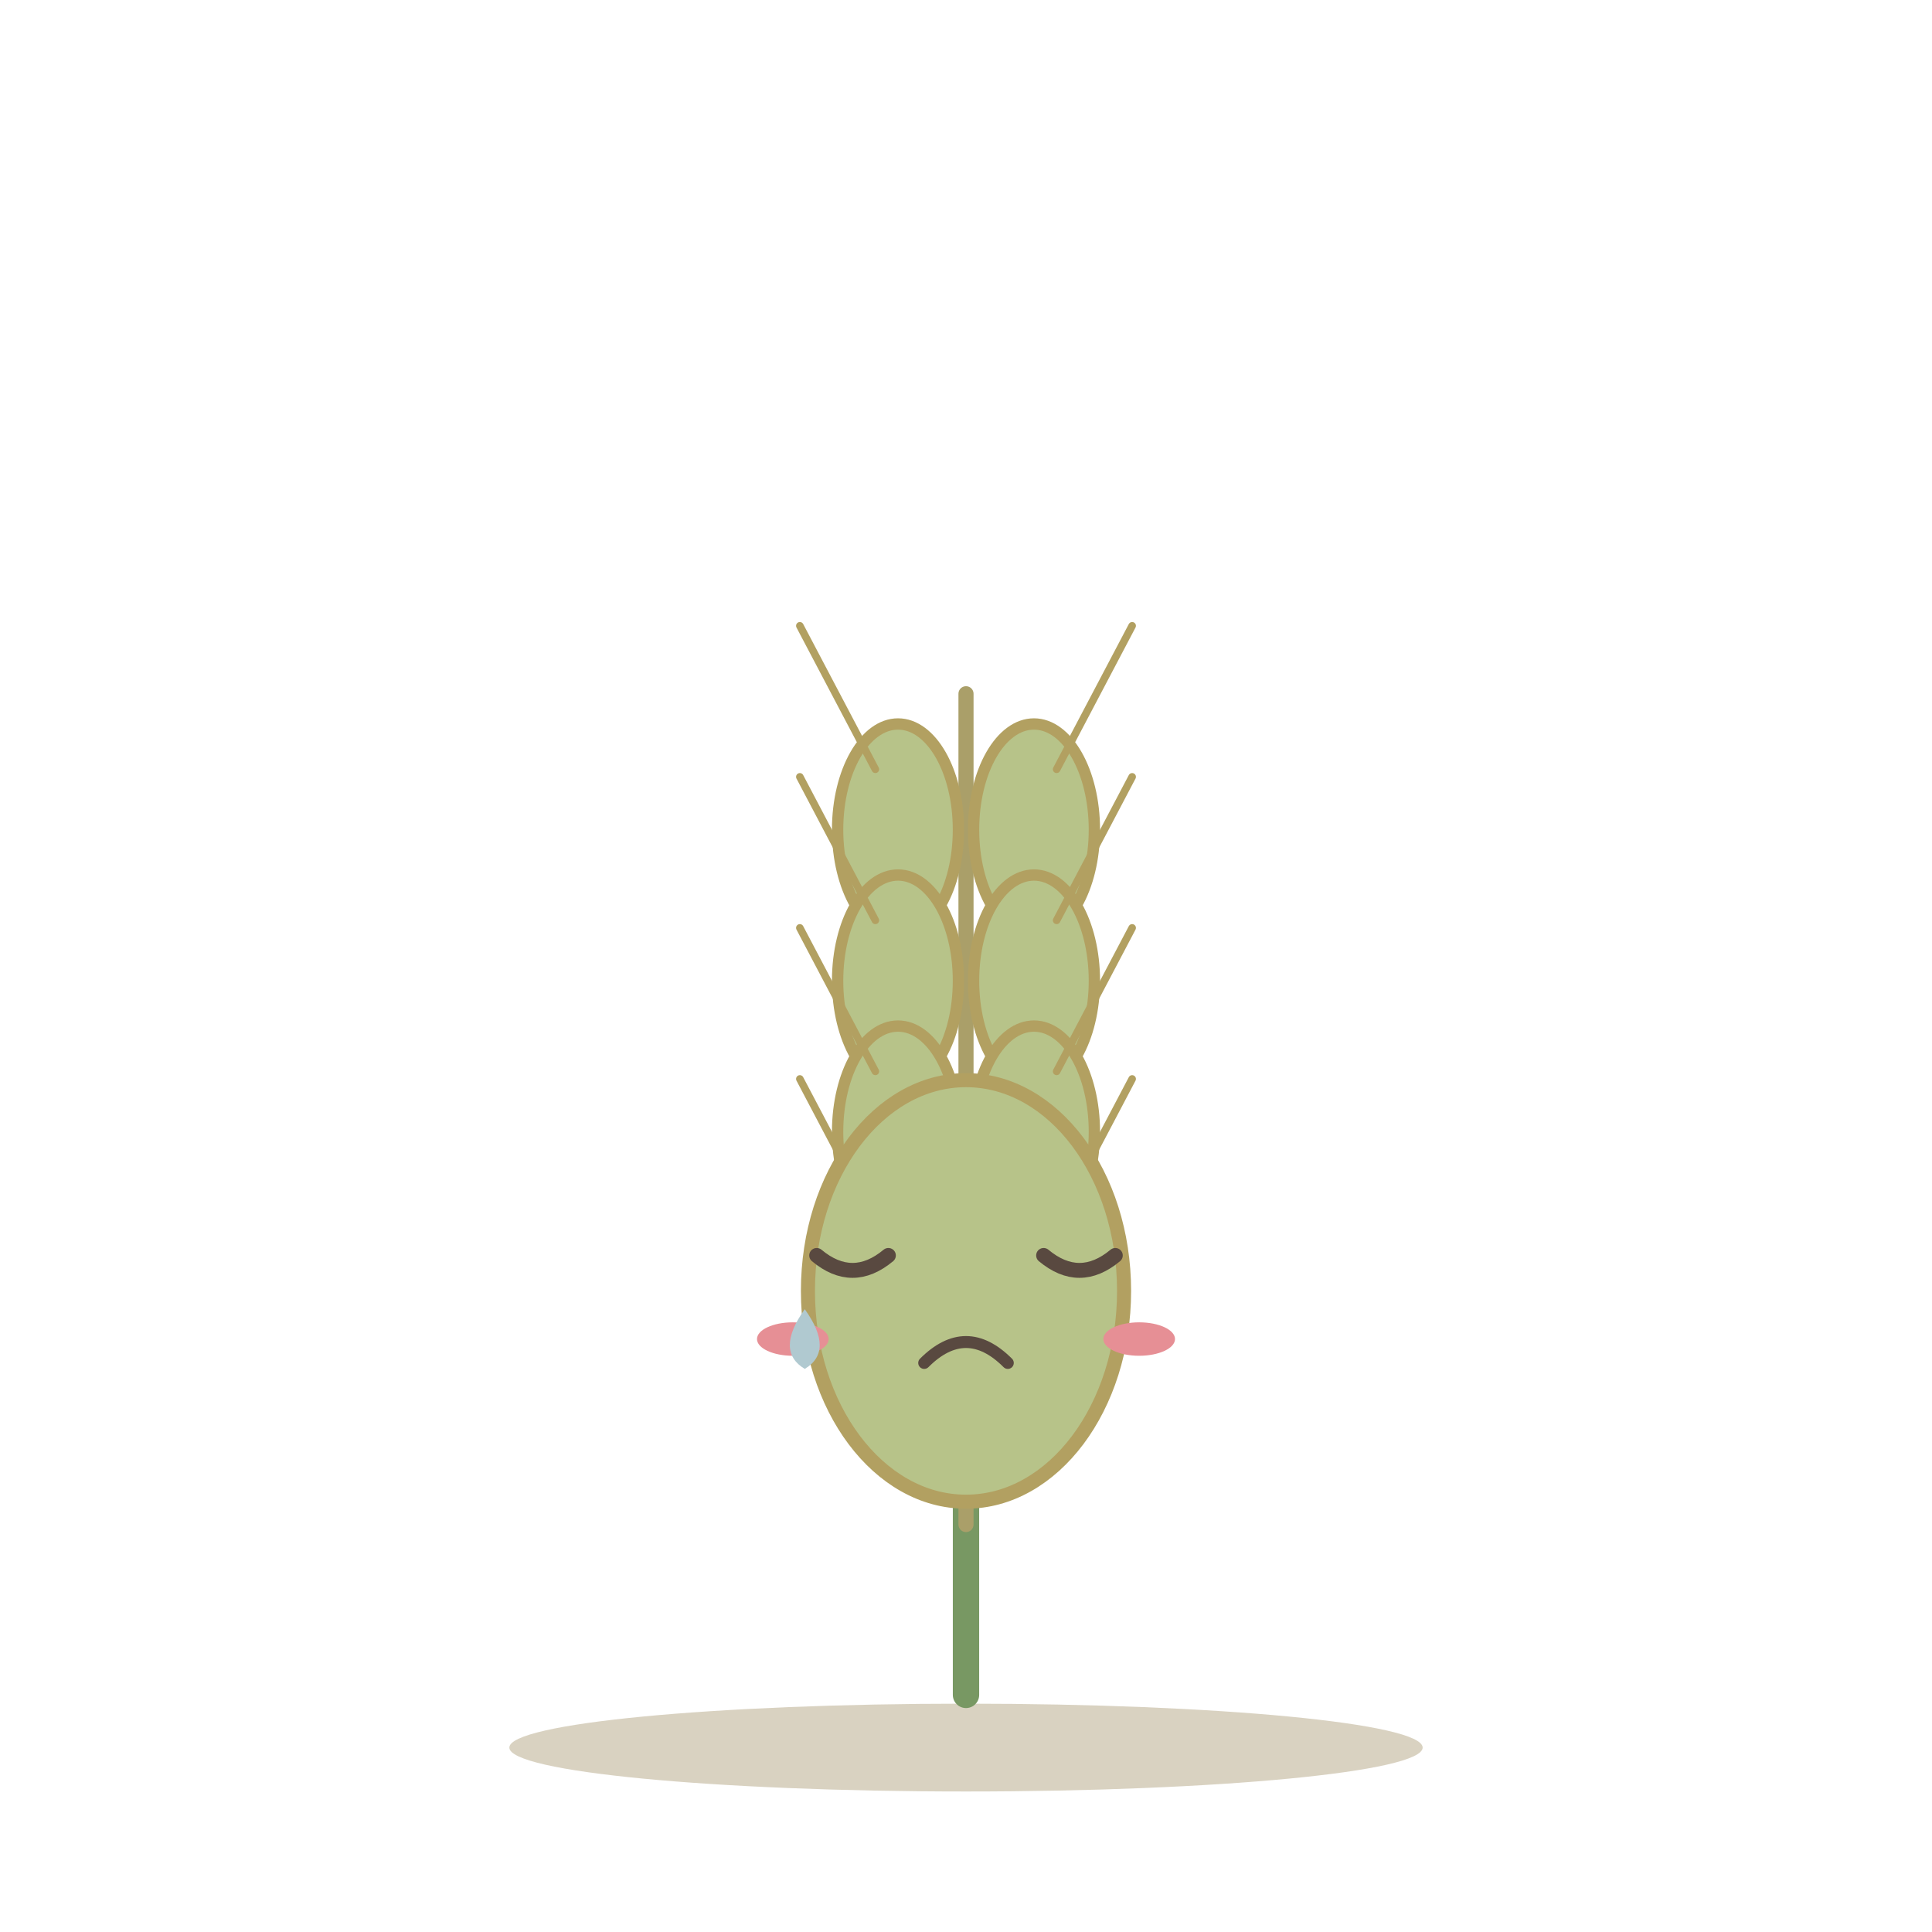
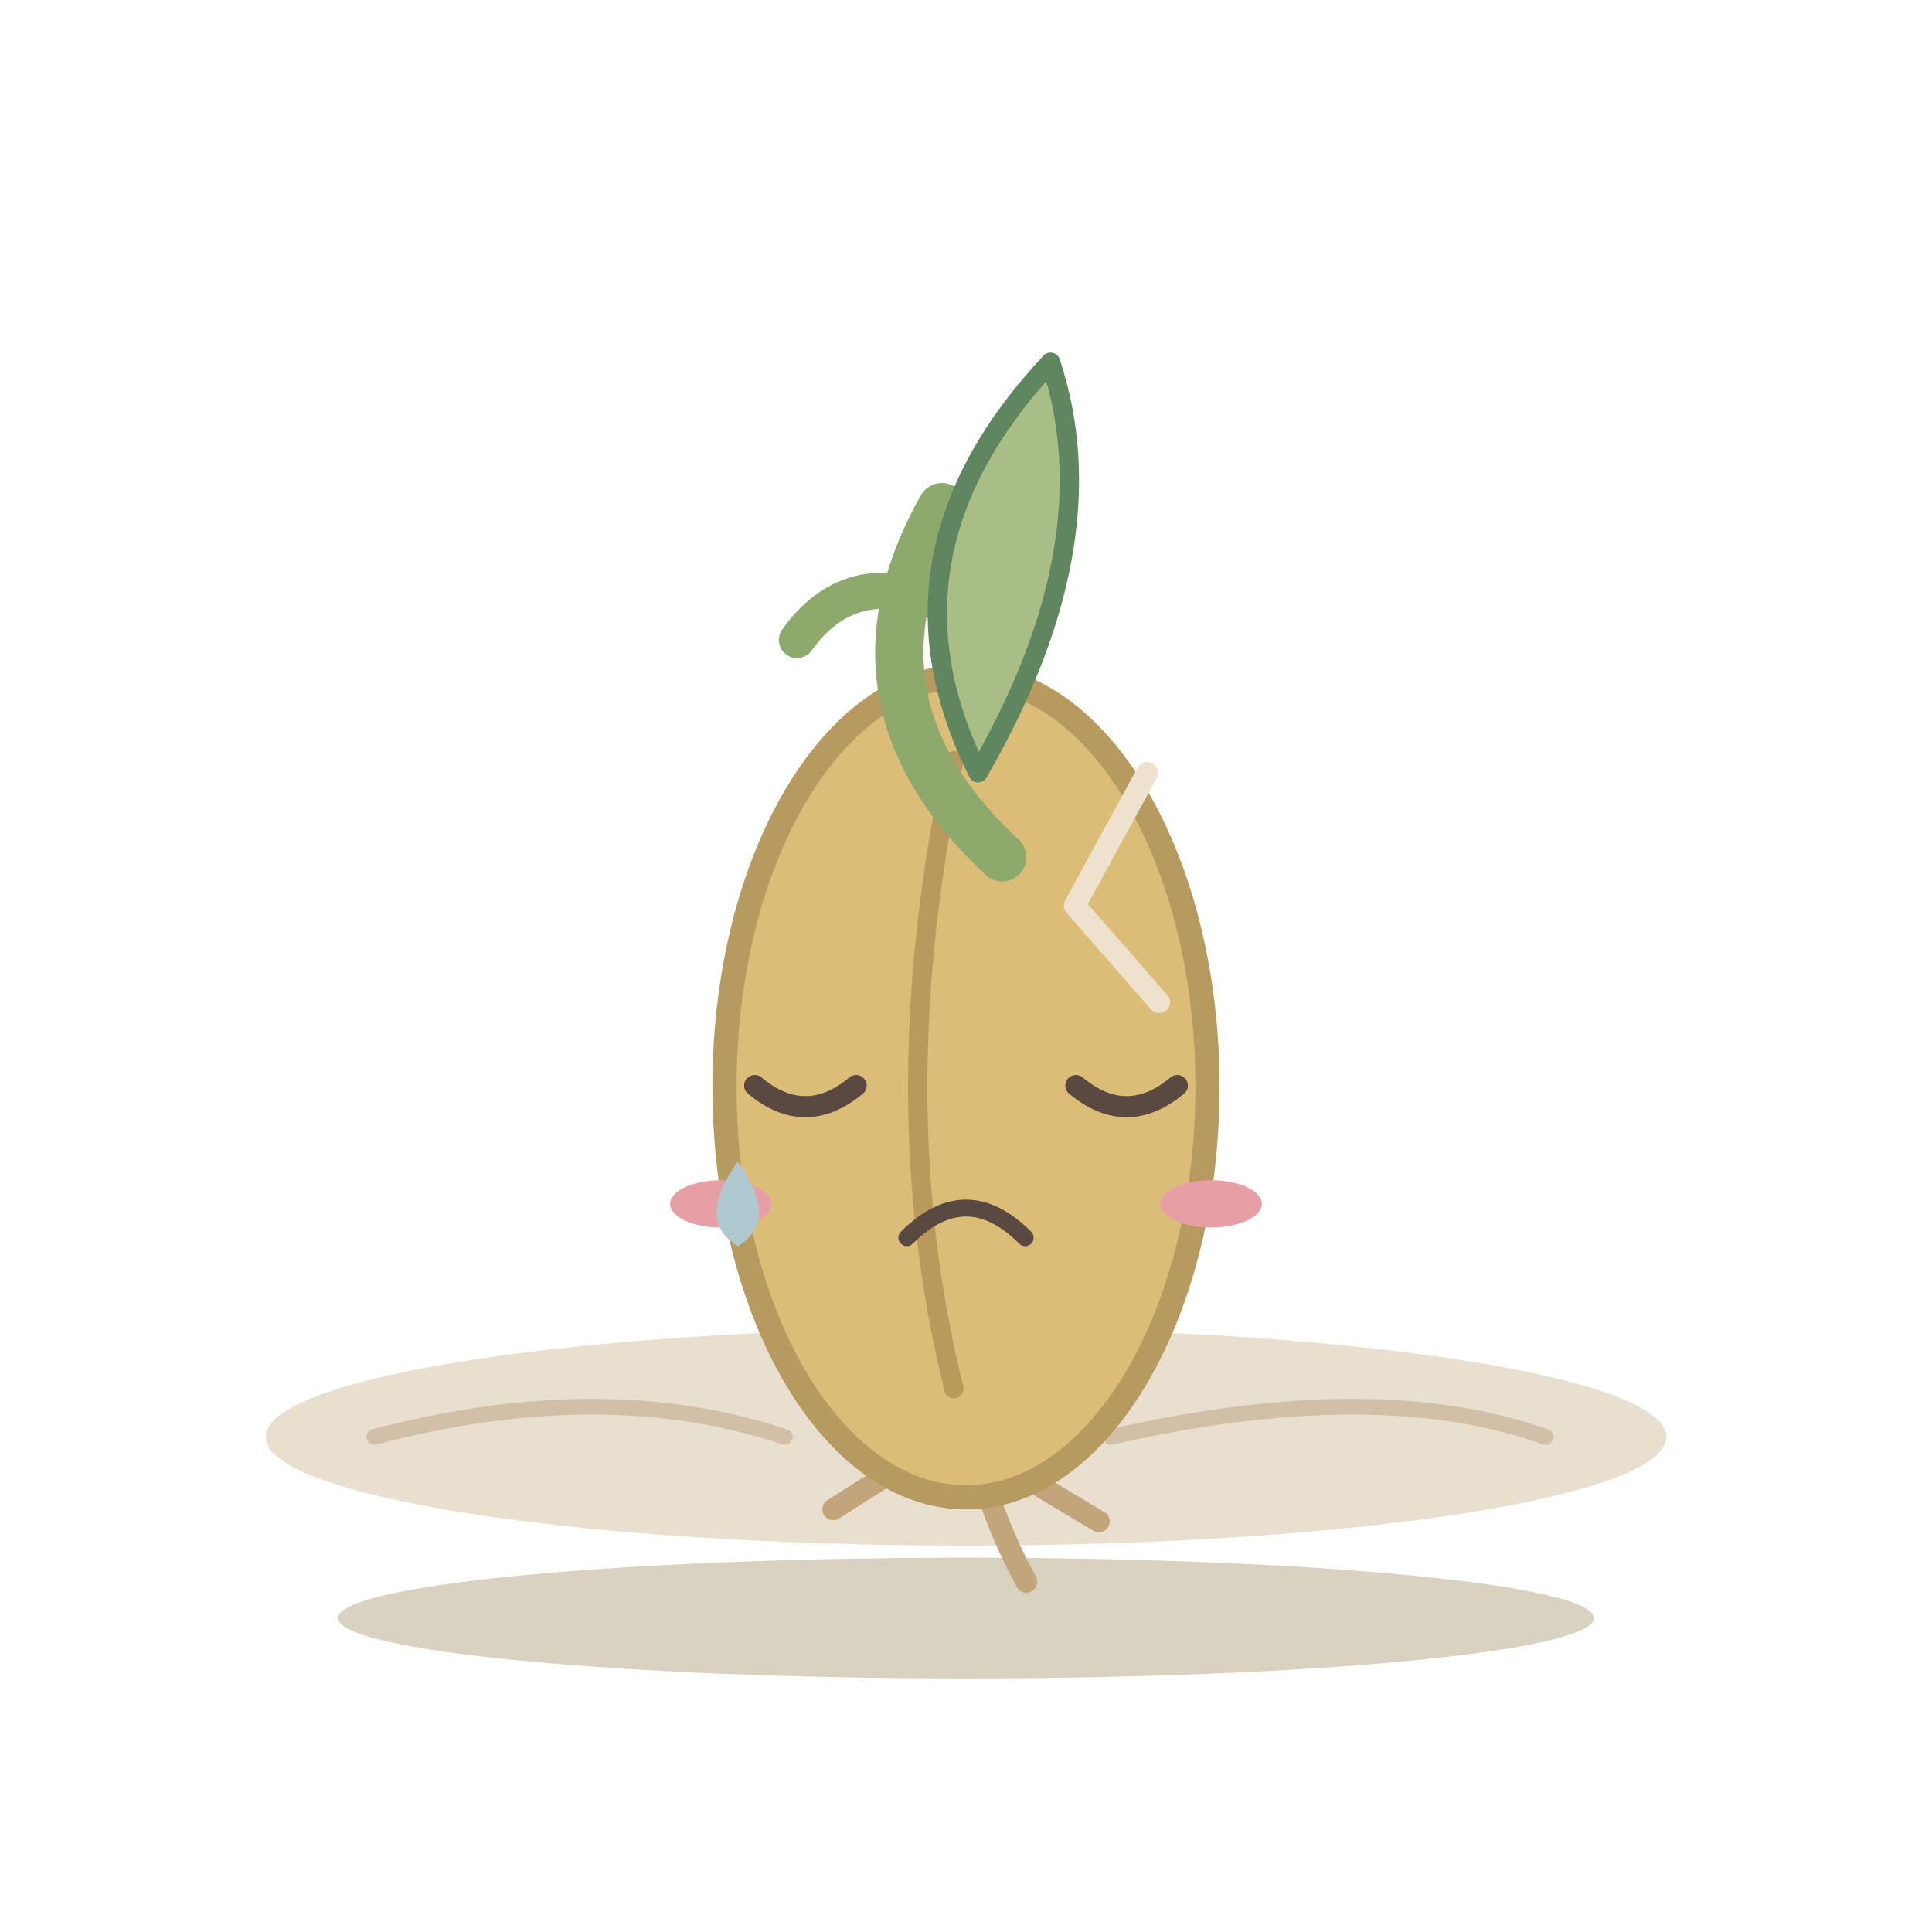
- <svg xmlns="http://www.w3.org/2000/svg" width="220" height="220" viewBox="0 0 220 220" role="img" data-character="barley" data-stage="2">
+ <svg xmlns="http://www.w3.org/2000/svg" width="220" height="220" viewBox="30 65 160 160" role="img" data-character="barley" data-stage="2">
  <ellipse cx="110" cy="199" rx="52" ry="5" fill="#d9d2c1" stroke="none" stroke-width="2" />
-   <path d="M110 161V193" fill="none" stroke="#789863" stroke-width="3" stroke-linecap="round" stroke-linejoin="round" />
-   <g transform="translate(110 122) scale(0.86)">
-     <path d="M0 60V-50" fill="none" stroke="#aa9f69" stroke-width="2" stroke-linecap="round" stroke-linejoin="round" />
-     <ellipse cx="-9" cy="-32" rx="8" ry="14" fill="#b7c389" stroke="#b2a061" stroke-width="1.5" />
-     <ellipse cx="9" cy="-32" rx="8" ry="14" fill="#b7c389" stroke="#b2a061" stroke-width="1.5" />
-     <path d="M-12 -40l-10-19m34 19 10-19" fill="none" stroke="#b2a061" stroke-width="1" stroke-linecap="round" stroke-linejoin="round" />
-     <ellipse cx="-9" cy="-12" rx="8" ry="14" fill="#b7c389" stroke="#b2a061" stroke-width="1.5" />
-     <ellipse cx="9" cy="-12" rx="8" ry="14" fill="#b7c389" stroke="#b2a061" stroke-width="1.5" />
-     <path d="M-12 -20l-10-19m34 19 10-19" fill="none" stroke="#b2a061" stroke-width="1" stroke-linecap="round" stroke-linejoin="round" />
-     <ellipse cx="-9" cy="8" rx="8" ry="14" fill="#b7c389" stroke="#b2a061" stroke-width="1.5" />
-     <ellipse cx="9" cy="8" rx="8" ry="14" fill="#b7c389" stroke="#b2a061" stroke-width="1.5" />
-     <path d="M-12 0l-10-19m34 19 10-19" fill="none" stroke="#b2a061" stroke-width="1" stroke-linecap="round" stroke-linejoin="round" />
-     <ellipse cx="-9" cy="28" rx="8" ry="14" fill="#b7c389" stroke="#b2a061" stroke-width="1.5" />
-     <ellipse cx="9" cy="28" rx="8" ry="14" fill="#b7c389" stroke="#b2a061" stroke-width="1.5" />
-     <path d="M-12 20l-10-19m34 19 10-19" fill="none" stroke="#b2a061" stroke-width="1" stroke-linecap="round" stroke-linejoin="round" />
+   <ellipse cx="110" cy="184" rx="58" ry="9" fill="#e8dfcf" stroke="none" stroke-width="2" />
+   <path d="M61 184q19-5 34 0m27 0q22-5 36 0" fill="none" stroke="#d1c0a7" stroke-width="1.3" stroke-linecap="round" stroke-linejoin="round" />
+   <g data-part="roots">
+     <path d="M110 173q-1 12 5 23m-5-13-11 7m12-5 10 6" fill="none" stroke="#c3a57b" stroke-width="1.8" stroke-linecap="round" stroke-linejoin="round" />
  </g>
-   <ellipse cx="110" cy="147" rx="18" ry="24" fill="#b7c389" stroke="#b2a061" stroke-width="1.6" />
-   <g transform="translate(110 145) scale(0.68)">
-     <path d="M-25-3q6 5 12 0m26 0q6 5 12 0" fill="none" stroke="#594940" stroke-width="2.5" stroke-linecap="round" stroke-linejoin="round" />
+   <ellipse cx="110" cy="155" rx="20" ry="34" fill="#dbbd78" stroke="#b69a5f" stroke-width="2" />
+   <path d="M109 128q-6 28 0 52" fill="none" stroke="#ba995c" stroke-width="1.6" stroke-linecap="round" stroke-linejoin="round" />
+   <path d="M113 136q-14-13-5-29" fill="none" stroke="#8da96c" stroke-width="4" stroke-linecap="round" stroke-linejoin="round" />
+   <path d="M110 116q-9-5-14 2" fill="none" stroke="#8da96c" stroke-width="3" stroke-linecap="round" stroke-linejoin="round" />
+   <path d="M111 129Q102 111 117 95Q122 110 111 129Z" fill="#a9bd86" stroke="#5f865e" stroke-width="1.6" stroke-linecap="round" stroke-linejoin="round" />
+   <path d="M125 129l-6 11 7 8" fill="none" stroke="#eee1ce" stroke-width="1.8" stroke-linecap="round" stroke-linejoin="round" />
+   <g transform="translate(110 157) scale(0.7)">
+     <g class="sproutEyes">
+       <path d="M-25-3q6 5 12 0m26 0q6 5 12 0" fill="none" stroke="#594940" stroke-width="2.5" stroke-linecap="round" stroke-linejoin="round" />
+     </g>
    <path d="M-7 15q7-7 14 0" fill="none" stroke="#594940" stroke-width="2" stroke-linecap="round" stroke-linejoin="round" />
-     <ellipse cx="-29" cy="11" rx="6" ry="2.8" fill="#e68f95" stroke="none" stroke-width="2" />
-     <ellipse cx="29" cy="11" rx="6" ry="2.8" fill="#e68f95" stroke="none" stroke-width="2" />
+     <ellipse cx="-29" cy="11" rx="6" ry="2.8" fill="#e6a0a5" stroke="none" stroke-width="2" />
+     <ellipse cx="29" cy="11" rx="6" ry="2.8" fill="#e6a0a5" stroke="none" stroke-width="2" />
    <path d="M-27 6q-5 7 0 10q5-3 0-10Z" fill="#b0c9d0" stroke="none" stroke-width="2.4" stroke-linecap="round" stroke-linejoin="round" />
  </g>
</svg>
